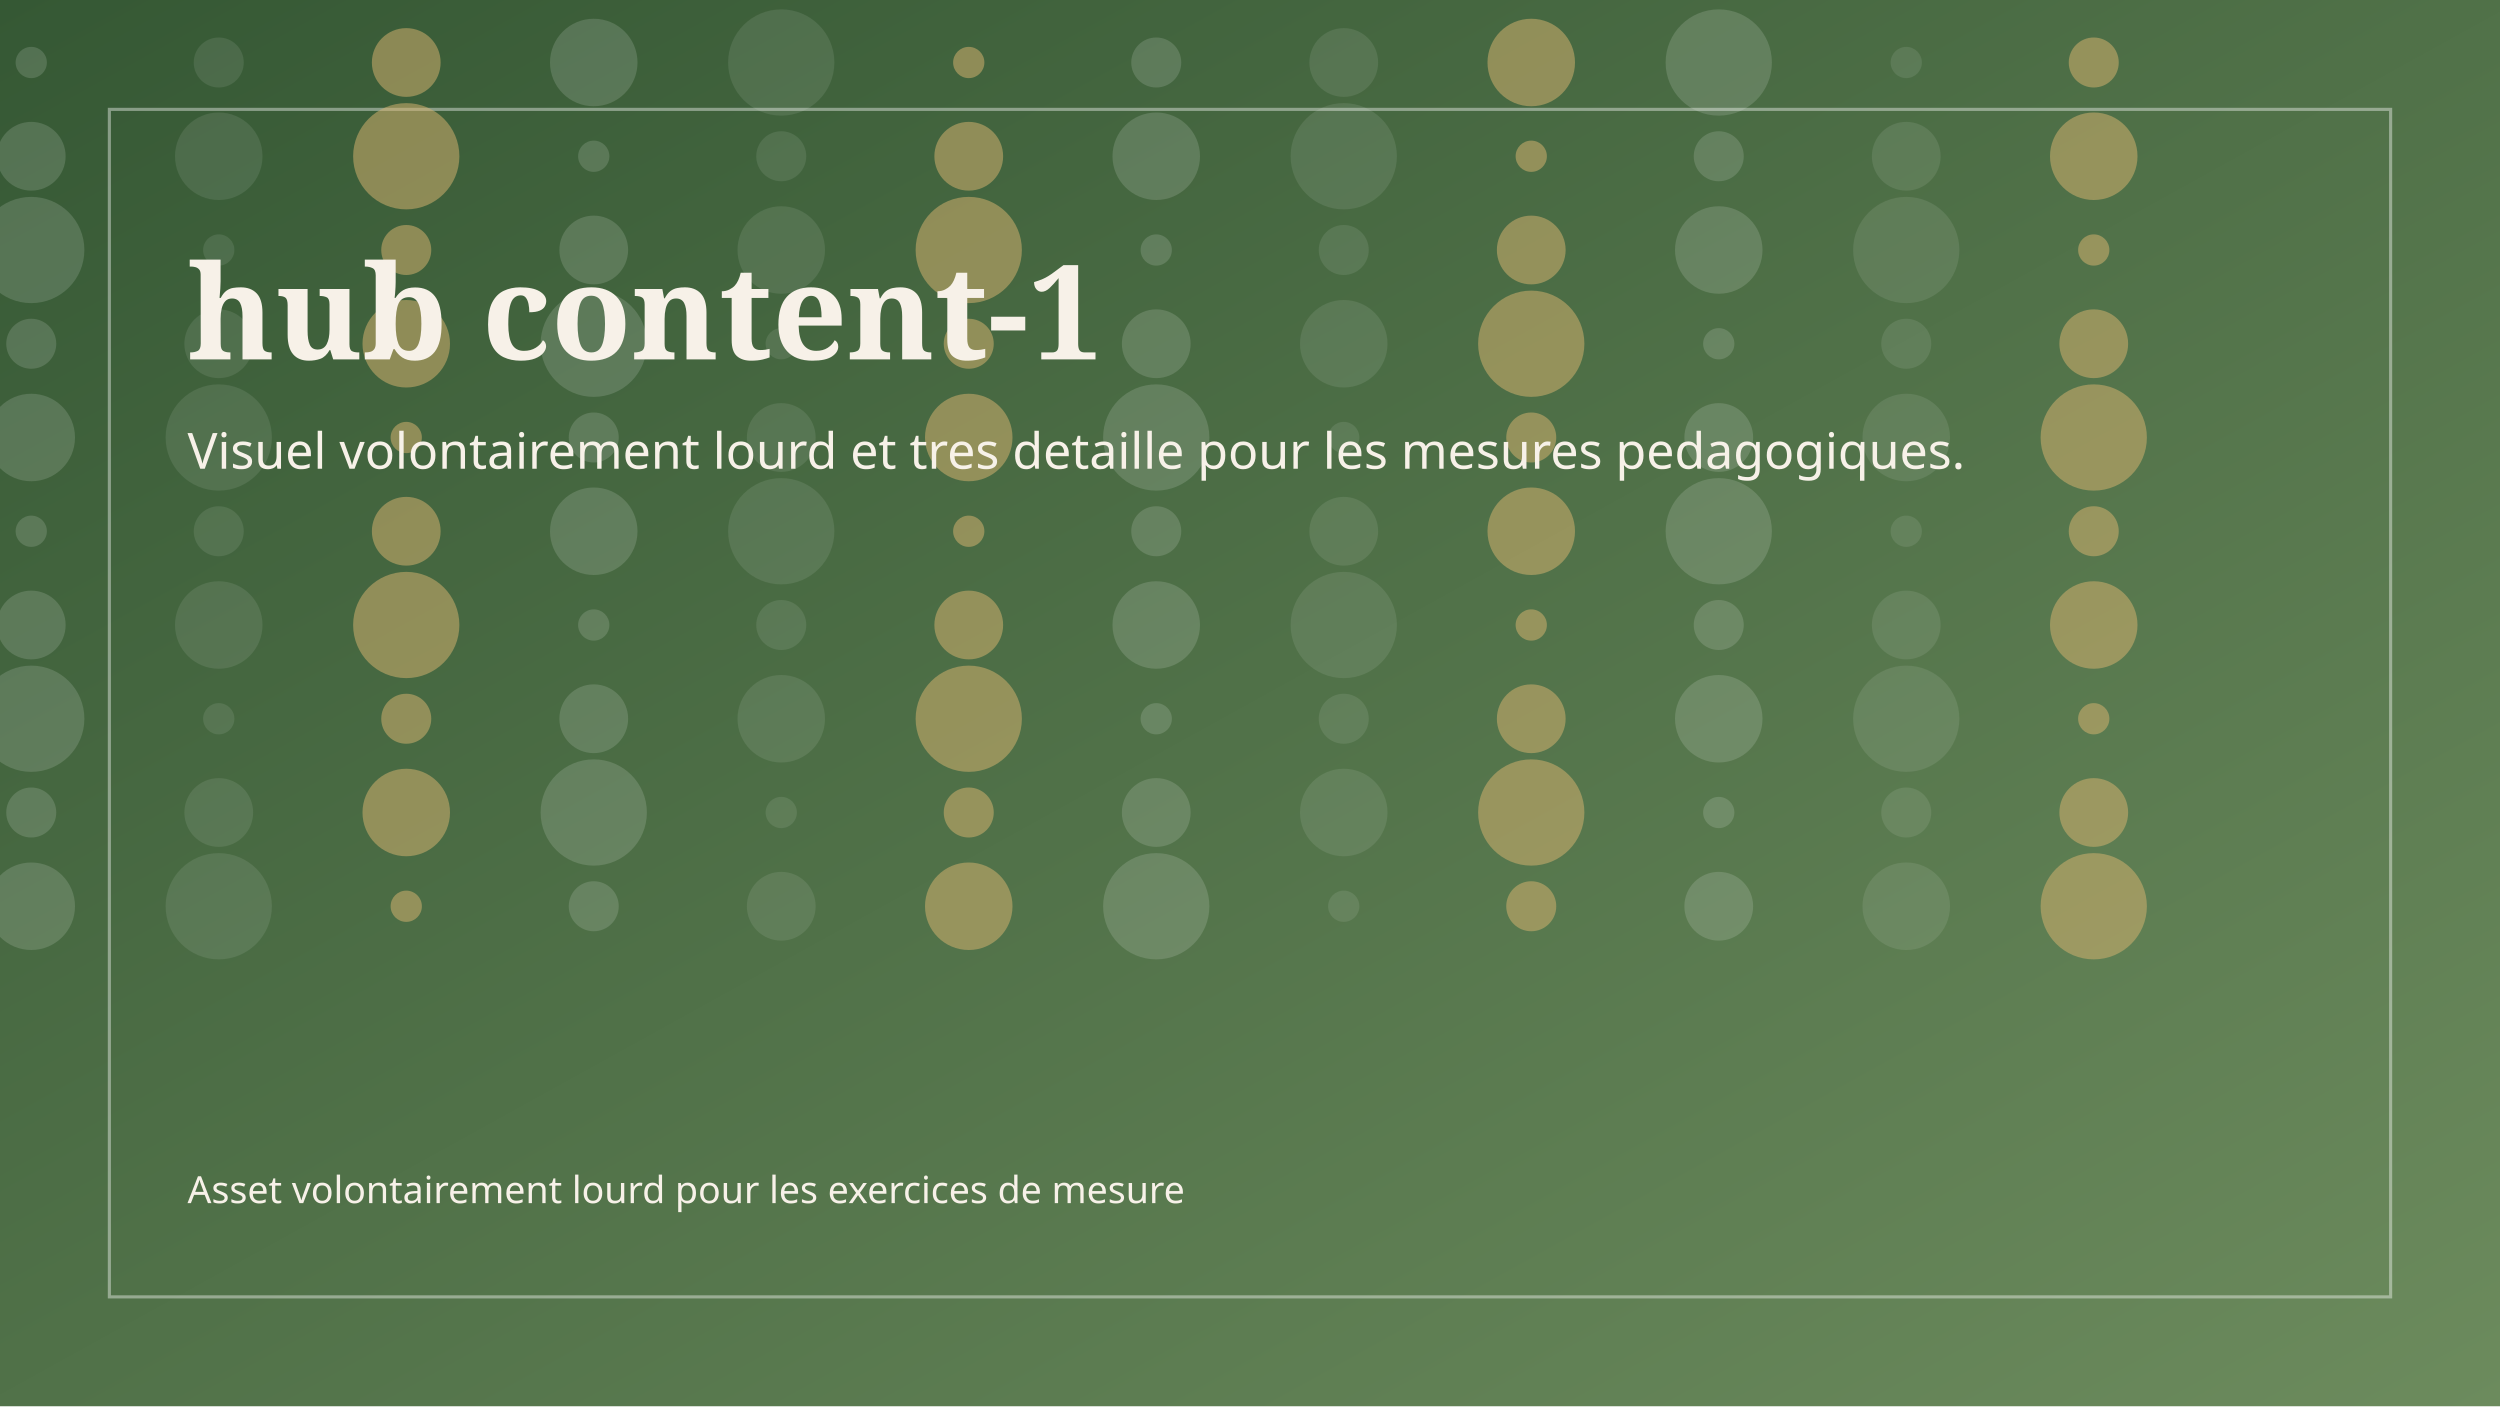
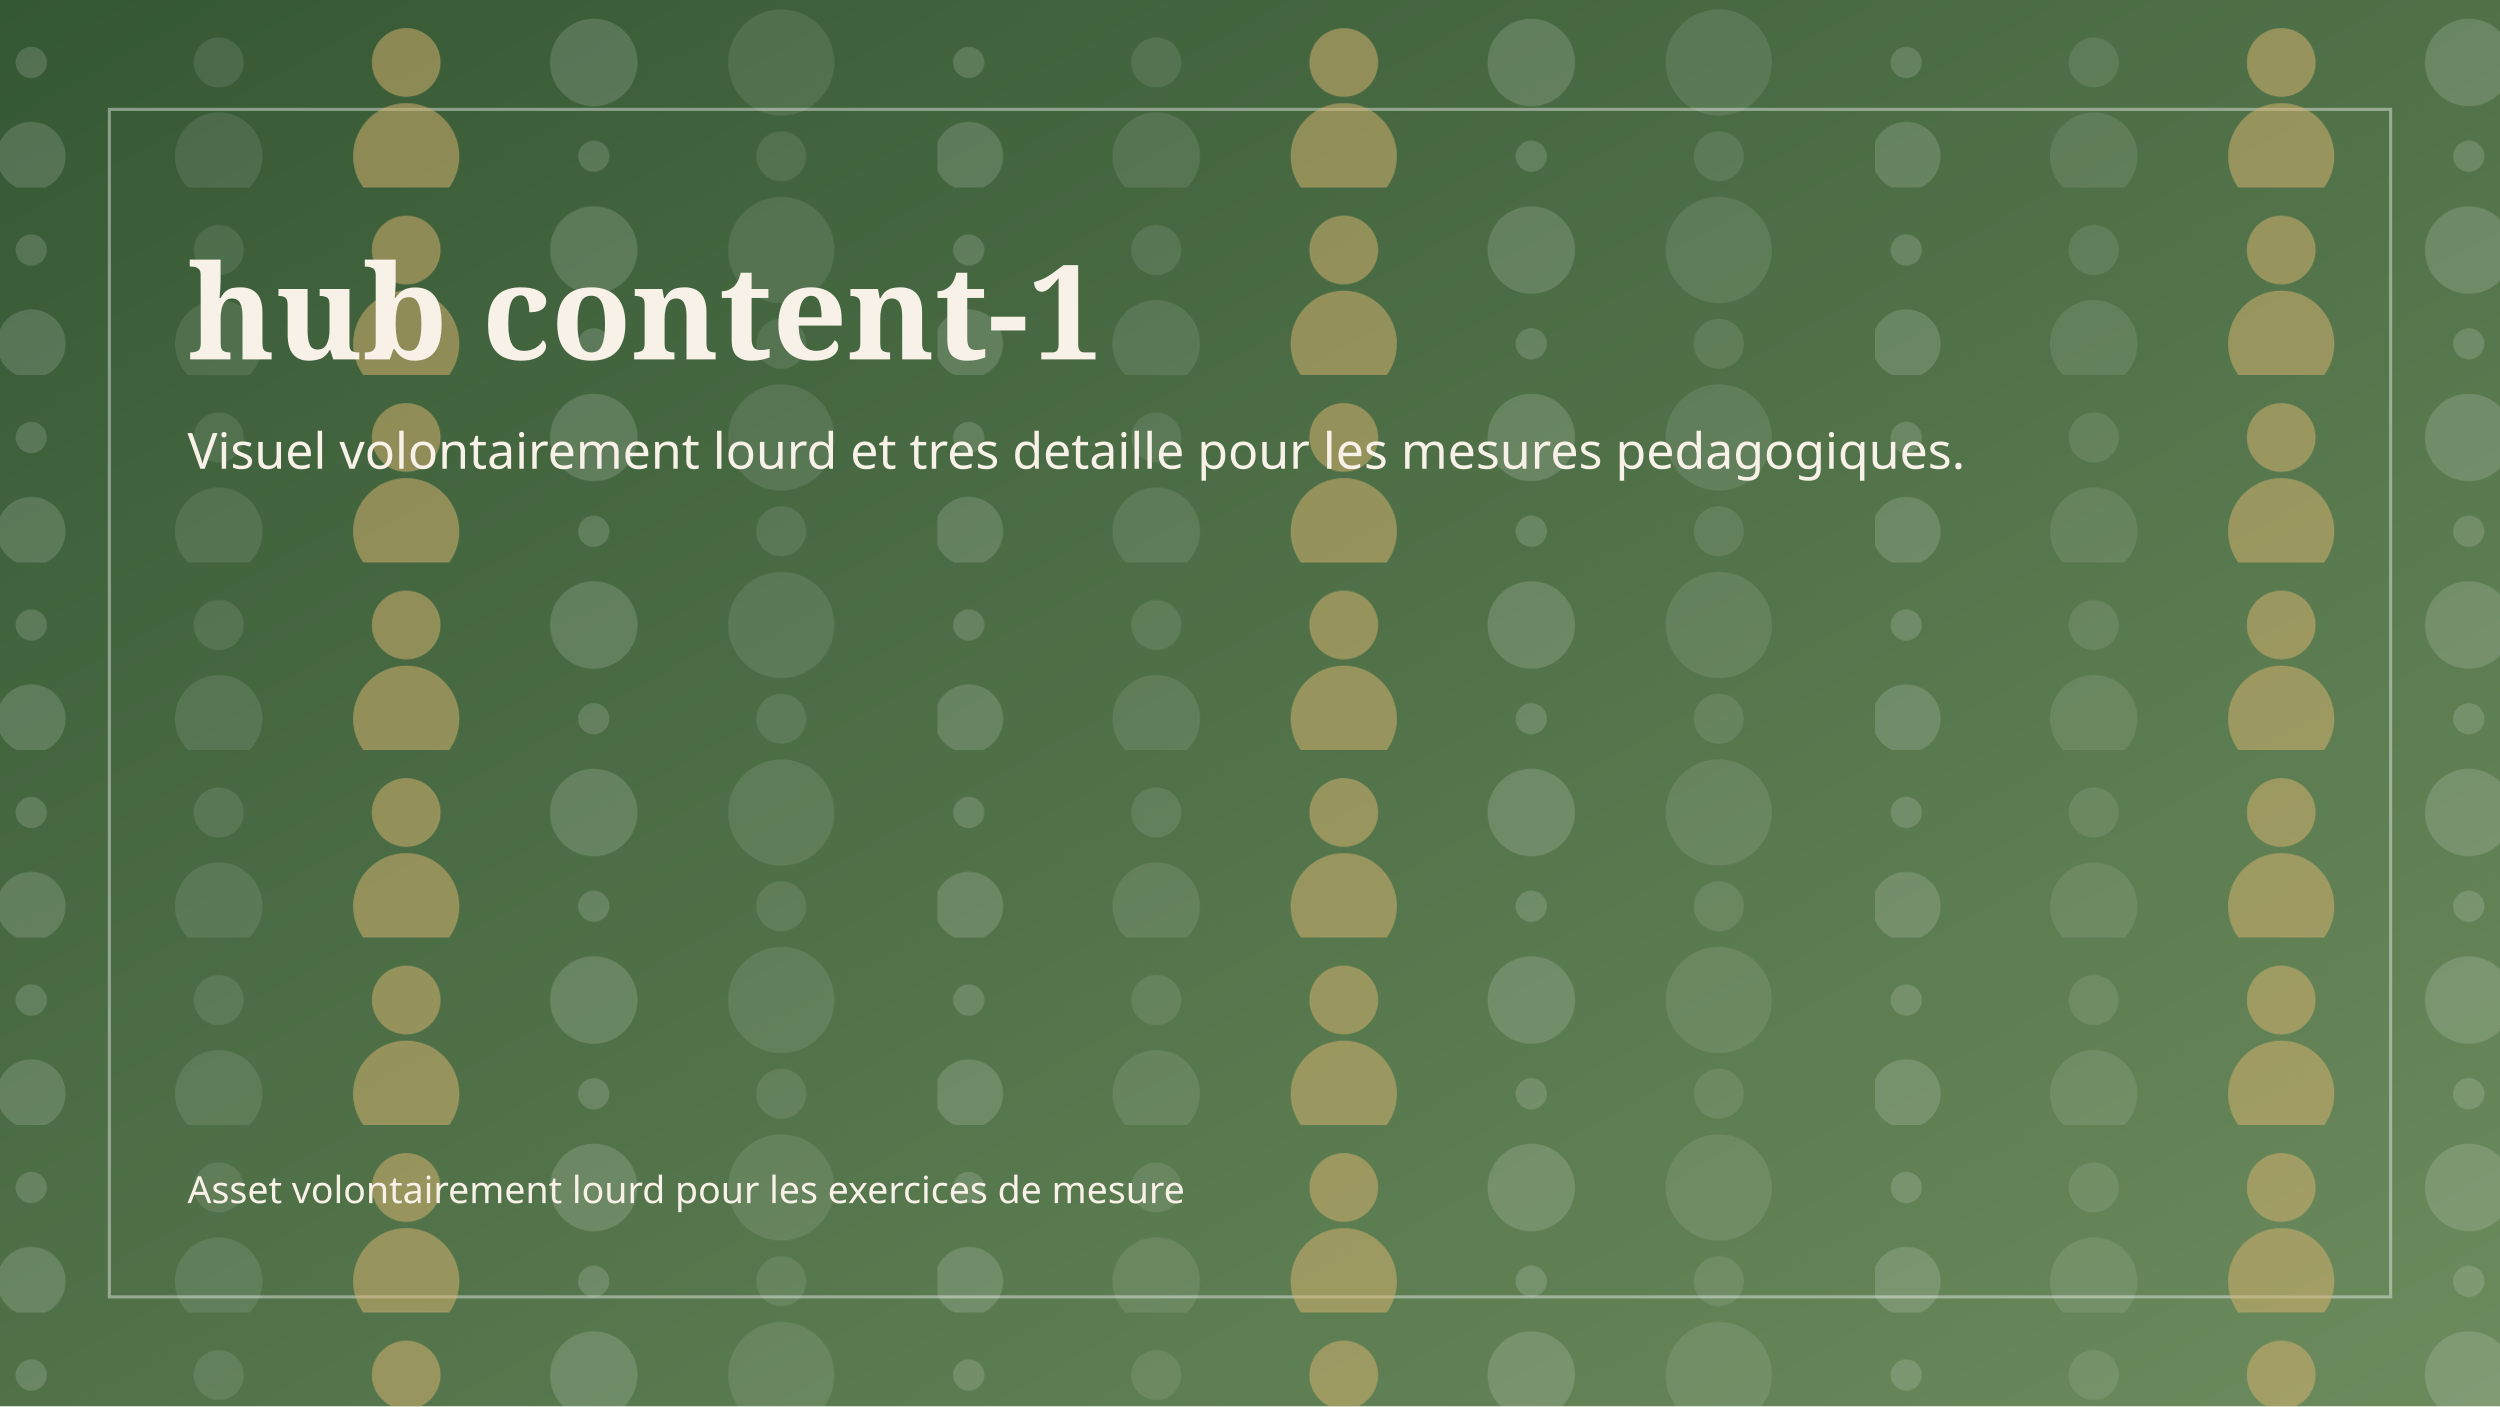
<svg xmlns="http://www.w3.org/2000/svg" width="1600" height="900" viewBox="0 0 1600 900" role="img" aria-labelledby="title desc">
  <defs>
    <linearGradient id="bg" x1="0" y1="0" x2="1" y2="1">
      <stop offset="0%" stop-color="#355834" />
      <stop offset="100%" stop-color="#6c8b5d" />
    </linearGradient>
+     <pattern id="dots" width="600" height="120" patternUnits="userSpaceOnUse">
+       <circle cx="20" cy="40" r="10" fill="rgba(255,255,255,0.28)" opacity="0.52" />
+       <circle cx="140" cy="40" r="16" fill="rgba(255,255,255,0.18)" opacity="0.52" />
+       <circle cx="260" cy="40" r="22" fill="#d6b370" opacity="0.52" />
+       <circle cx="380" cy="40" r="28" fill="rgba(255,255,255,0.28)" opacity="0.52" />
+       <circle cx="500" cy="40" r="34" fill="rgba(255,255,255,0.18)" opacity="0.52" />
+       <circle cx="20" cy="100" r="22" fill="rgba(255,255,255,0.28)" opacity="0.52" />
+       <circle cx="140" cy="100" r="28" fill="rgba(255,255,255,0.18)" opacity="0.52" />
+       <circle cx="260" cy="100" r="34" fill="#d6b370" opacity="0.52" />
+       <circle cx="380" cy="100" r="10" fill="rgba(255,255,255,0.28)" opacity="0.52" />
+       <circle cx="500" cy="100" r="16" fill="rgba(255,255,255,0.18)" opacity="0.52" />
+     </pattern>
  </defs>
  <rect width="1600" height="900" fill="url(#bg)" />
  <rect x="70" y="70" width="1460" height="760" fill="none" stroke="rgba(255,255,255,0.4)" stroke-width="2" />
-   <circle cx="20" cy="40" r="10" fill="rgba(255,255,255,0.28)" opacity="0.52" />
-   <circle cx="140" cy="40" r="16" fill="rgba(255,255,255,0.18)" opacity="0.52" />
-   <circle cx="260" cy="40" r="22" fill="#d6b370" opacity="0.52" />
-   <circle cx="380" cy="40" r="28" fill="rgba(255,255,255,0.28)" opacity="0.52" />
-   <circle cx="500" cy="40" r="34" fill="rgba(255,255,255,0.18)" opacity="0.52" />
-   <circle cx="620" cy="40" r="10" fill="#d6b370" opacity="0.52" />
-   <circle cx="740" cy="40" r="16" fill="rgba(255,255,255,0.28)" opacity="0.52" />
-   <circle cx="860" cy="40" r="22" fill="rgba(255,255,255,0.18)" opacity="0.52" />
-   <circle cx="980" cy="40" r="28" fill="#d6b370" opacity="0.52" />
-   <circle cx="1100" cy="40" r="34" fill="rgba(255,255,255,0.28)" opacity="0.52" />
-   <circle cx="1220" cy="40" r="10" fill="rgba(255,255,255,0.18)" opacity="0.52" />
-   <circle cx="1340" cy="40" r="16" fill="#d6b370" opacity="0.52" />
-   <circle cx="20" cy="100" r="22" fill="rgba(255,255,255,0.28)" opacity="0.52" />
-   <circle cx="140" cy="100" r="28" fill="rgba(255,255,255,0.18)" opacity="0.52" />
-   <circle cx="260" cy="100" r="34" fill="#d6b370" opacity="0.52" />
-   <circle cx="380" cy="100" r="10" fill="rgba(255,255,255,0.28)" opacity="0.52" />
-   <circle cx="500" cy="100" r="16" fill="rgba(255,255,255,0.18)" opacity="0.52" />
-   <circle cx="620" cy="100" r="22" fill="#d6b370" opacity="0.52" />
-   <circle cx="740" cy="100" r="28" fill="rgba(255,255,255,0.28)" opacity="0.52" />
-   <circle cx="860" cy="100" r="34" fill="rgba(255,255,255,0.18)" opacity="0.52" />
-   <circle cx="980" cy="100" r="10" fill="#d6b370" opacity="0.52" />
-   <circle cx="1100" cy="100" r="16" fill="rgba(255,255,255,0.28)" opacity="0.52" />
-   <circle cx="1220" cy="100" r="22" fill="rgba(255,255,255,0.18)" opacity="0.52" />
-   <circle cx="1340" cy="100" r="28" fill="#d6b370" opacity="0.52" />
-   <circle cx="20" cy="160" r="34" fill="rgba(255,255,255,0.28)" opacity="0.52" />
-   <circle cx="140" cy="160" r="10" fill="rgba(255,255,255,0.18)" opacity="0.52" />
-   <circle cx="260" cy="160" r="16" fill="#d6b370" opacity="0.52" />
-   <circle cx="380" cy="160" r="22" fill="rgba(255,255,255,0.28)" opacity="0.52" />
-   <circle cx="500" cy="160" r="28" fill="rgba(255,255,255,0.18)" opacity="0.52" />
-   <circle cx="620" cy="160" r="34" fill="#d6b370" opacity="0.52" />
-   <circle cx="740" cy="160" r="10" fill="rgba(255,255,255,0.28)" opacity="0.52" />
-   <circle cx="860" cy="160" r="16" fill="rgba(255,255,255,0.18)" opacity="0.52" />
-   <circle cx="980" cy="160" r="22" fill="#d6b370" opacity="0.52" />
-   <circle cx="1100" cy="160" r="28" fill="rgba(255,255,255,0.28)" opacity="0.52" />
-   <circle cx="1220" cy="160" r="34" fill="rgba(255,255,255,0.18)" opacity="0.52" />
-   <circle cx="1340" cy="160" r="10" fill="#d6b370" opacity="0.52" />
-   <circle cx="20" cy="220" r="16" fill="rgba(255,255,255,0.28)" opacity="0.52" />
-   <circle cx="140" cy="220" r="22" fill="rgba(255,255,255,0.18)" opacity="0.52" />
-   <circle cx="260" cy="220" r="28" fill="#d6b370" opacity="0.52" />
-   <circle cx="380" cy="220" r="34" fill="rgba(255,255,255,0.28)" opacity="0.52" />
-   <circle cx="500" cy="220" r="10" fill="rgba(255,255,255,0.18)" opacity="0.52" />
-   <circle cx="620" cy="220" r="16" fill="#d6b370" opacity="0.52" />
-   <circle cx="740" cy="220" r="22" fill="rgba(255,255,255,0.28)" opacity="0.52" />
-   <circle cx="860" cy="220" r="28" fill="rgba(255,255,255,0.18)" opacity="0.52" />
-   <circle cx="980" cy="220" r="34" fill="#d6b370" opacity="0.52" />
-   <circle cx="1100" cy="220" r="10" fill="rgba(255,255,255,0.28)" opacity="0.52" />
-   <circle cx="1220" cy="220" r="16" fill="rgba(255,255,255,0.18)" opacity="0.52" />
-   <circle cx="1340" cy="220" r="22" fill="#d6b370" opacity="0.52" />
-   <circle cx="20" cy="280" r="28" fill="rgba(255,255,255,0.28)" opacity="0.52" />
-   <circle cx="140" cy="280" r="34" fill="rgba(255,255,255,0.18)" opacity="0.52" />
-   <circle cx="260" cy="280" r="10" fill="#d6b370" opacity="0.52" />
-   <circle cx="380" cy="280" r="16" fill="rgba(255,255,255,0.28)" opacity="0.52" />
-   <circle cx="500" cy="280" r="22" fill="rgba(255,255,255,0.18)" opacity="0.52" />
-   <circle cx="620" cy="280" r="28" fill="#d6b370" opacity="0.52" />
-   <circle cx="740" cy="280" r="34" fill="rgba(255,255,255,0.28)" opacity="0.52" />
-   <circle cx="860" cy="280" r="10" fill="rgba(255,255,255,0.18)" opacity="0.52" />
-   <circle cx="980" cy="280" r="16" fill="#d6b370" opacity="0.52" />
-   <circle cx="1100" cy="280" r="22" fill="rgba(255,255,255,0.28)" opacity="0.52" />
-   <circle cx="1220" cy="280" r="28" fill="rgba(255,255,255,0.18)" opacity="0.52" />
-   <circle cx="1340" cy="280" r="34" fill="#d6b370" opacity="0.52" />
-   <circle cx="20" cy="340" r="10" fill="rgba(255,255,255,0.28)" opacity="0.52" />
-   <circle cx="140" cy="340" r="16" fill="rgba(255,255,255,0.18)" opacity="0.52" />
-   <circle cx="260" cy="340" r="22" fill="#d6b370" opacity="0.52" />
-   <circle cx="380" cy="340" r="28" fill="rgba(255,255,255,0.28)" opacity="0.52" />
-   <circle cx="500" cy="340" r="34" fill="rgba(255,255,255,0.18)" opacity="0.52" />
-   <circle cx="620" cy="340" r="10" fill="#d6b370" opacity="0.52" />
-   <circle cx="740" cy="340" r="16" fill="rgba(255,255,255,0.28)" opacity="0.52" />
-   <circle cx="860" cy="340" r="22" fill="rgba(255,255,255,0.18)" opacity="0.52" />
-   <circle cx="980" cy="340" r="28" fill="#d6b370" opacity="0.52" />
-   <circle cx="1100" cy="340" r="34" fill="rgba(255,255,255,0.28)" opacity="0.52" />
-   <circle cx="1220" cy="340" r="10" fill="rgba(255,255,255,0.18)" opacity="0.52" />
-   <circle cx="1340" cy="340" r="16" fill="#d6b370" opacity="0.52" />
-   <circle cx="20" cy="400" r="22" fill="rgba(255,255,255,0.28)" opacity="0.52" />
-   <circle cx="140" cy="400" r="28" fill="rgba(255,255,255,0.18)" opacity="0.52" />
-   <circle cx="260" cy="400" r="34" fill="#d6b370" opacity="0.52" />
-   <circle cx="380" cy="400" r="10" fill="rgba(255,255,255,0.28)" opacity="0.52" />
-   <circle cx="500" cy="400" r="16" fill="rgba(255,255,255,0.18)" opacity="0.52" />
-   <circle cx="620" cy="400" r="22" fill="#d6b370" opacity="0.52" />
-   <circle cx="740" cy="400" r="28" fill="rgba(255,255,255,0.28)" opacity="0.52" />
-   <circle cx="860" cy="400" r="34" fill="rgba(255,255,255,0.18)" opacity="0.52" />
-   <circle cx="980" cy="400" r="10" fill="#d6b370" opacity="0.52" />
-   <circle cx="1100" cy="400" r="16" fill="rgba(255,255,255,0.28)" opacity="0.52" />
-   <circle cx="1220" cy="400" r="22" fill="rgba(255,255,255,0.18)" opacity="0.52" />
-   <circle cx="1340" cy="400" r="28" fill="#d6b370" opacity="0.52" />
-   <circle cx="20" cy="460" r="34" fill="rgba(255,255,255,0.28)" opacity="0.52" />
-   <circle cx="140" cy="460" r="10" fill="rgba(255,255,255,0.18)" opacity="0.52" />
-   <circle cx="260" cy="460" r="16" fill="#d6b370" opacity="0.52" />
-   <circle cx="380" cy="460" r="22" fill="rgba(255,255,255,0.28)" opacity="0.52" />
-   <circle cx="500" cy="460" r="28" fill="rgba(255,255,255,0.18)" opacity="0.52" />
-   <circle cx="620" cy="460" r="34" fill="#d6b370" opacity="0.52" />
-   <circle cx="740" cy="460" r="10" fill="rgba(255,255,255,0.28)" opacity="0.52" />
-   <circle cx="860" cy="460" r="16" fill="rgba(255,255,255,0.18)" opacity="0.52" />
-   <circle cx="980" cy="460" r="22" fill="#d6b370" opacity="0.52" />
-   <circle cx="1100" cy="460" r="28" fill="rgba(255,255,255,0.28)" opacity="0.52" />
-   <circle cx="1220" cy="460" r="34" fill="rgba(255,255,255,0.18)" opacity="0.52" />
-   <circle cx="1340" cy="460" r="10" fill="#d6b370" opacity="0.52" />
-   <circle cx="20" cy="520" r="16" fill="rgba(255,255,255,0.28)" opacity="0.52" />
-   <circle cx="140" cy="520" r="22" fill="rgba(255,255,255,0.18)" opacity="0.52" />
-   <circle cx="260" cy="520" r="28" fill="#d6b370" opacity="0.52" />
-   <circle cx="380" cy="520" r="34" fill="rgba(255,255,255,0.28)" opacity="0.52" />
-   <circle cx="500" cy="520" r="10" fill="rgba(255,255,255,0.18)" opacity="0.52" />
-   <circle cx="620" cy="520" r="16" fill="#d6b370" opacity="0.52" />
-   <circle cx="740" cy="520" r="22" fill="rgba(255,255,255,0.28)" opacity="0.52" />
-   <circle cx="860" cy="520" r="28" fill="rgba(255,255,255,0.18)" opacity="0.52" />
-   <circle cx="980" cy="520" r="34" fill="#d6b370" opacity="0.52" />
-   <circle cx="1100" cy="520" r="10" fill="rgba(255,255,255,0.28)" opacity="0.52" />
-   <circle cx="1220" cy="520" r="16" fill="rgba(255,255,255,0.18)" opacity="0.52" />
-   <circle cx="1340" cy="520" r="22" fill="#d6b370" opacity="0.52" />
-   <circle cx="20" cy="580" r="28" fill="rgba(255,255,255,0.28)" opacity="0.52" />
-   <circle cx="140" cy="580" r="34" fill="rgba(255,255,255,0.18)" opacity="0.52" />
-   <circle cx="260" cy="580" r="10" fill="#d6b370" opacity="0.52" />
-   <circle cx="380" cy="580" r="16" fill="rgba(255,255,255,0.28)" opacity="0.52" />
-   <circle cx="500" cy="580" r="22" fill="rgba(255,255,255,0.18)" opacity="0.52" />
-   <circle cx="620" cy="580" r="28" fill="#d6b370" opacity="0.52" />
-   <circle cx="740" cy="580" r="34" fill="rgba(255,255,255,0.28)" opacity="0.52" />
-   <circle cx="860" cy="580" r="10" fill="rgba(255,255,255,0.18)" opacity="0.52" />
-   <circle cx="980" cy="580" r="16" fill="#d6b370" opacity="0.52" />
-   <circle cx="1100" cy="580" r="22" fill="rgba(255,255,255,0.28)" opacity="0.52" />
-   <circle cx="1220" cy="580" r="28" fill="rgba(255,255,255,0.18)" opacity="0.52" />
-   <circle cx="1340" cy="580" r="34" fill="#d6b370" opacity="0.52" />
+   <rect width="1600" height="900" fill="url(#dots)" />
  <g fill="#f7f1e8">
    <text x="120" y="230" font-size="84" font-family="Georgia, serif" font-weight="700">hub content-1</text>
    <text x="120" y="300" font-size="32" font-family="Trebuchet MS, sans-serif">Visuel volontairement lourd et tres detaille pour les mesures pedagogiques.</text>
    <text x="120" y="770" font-size="24" font-family="Trebuchet MS, sans-serif">Asset volontairement lourd pour les exercices de mesure</text>
  </g>
</svg>
